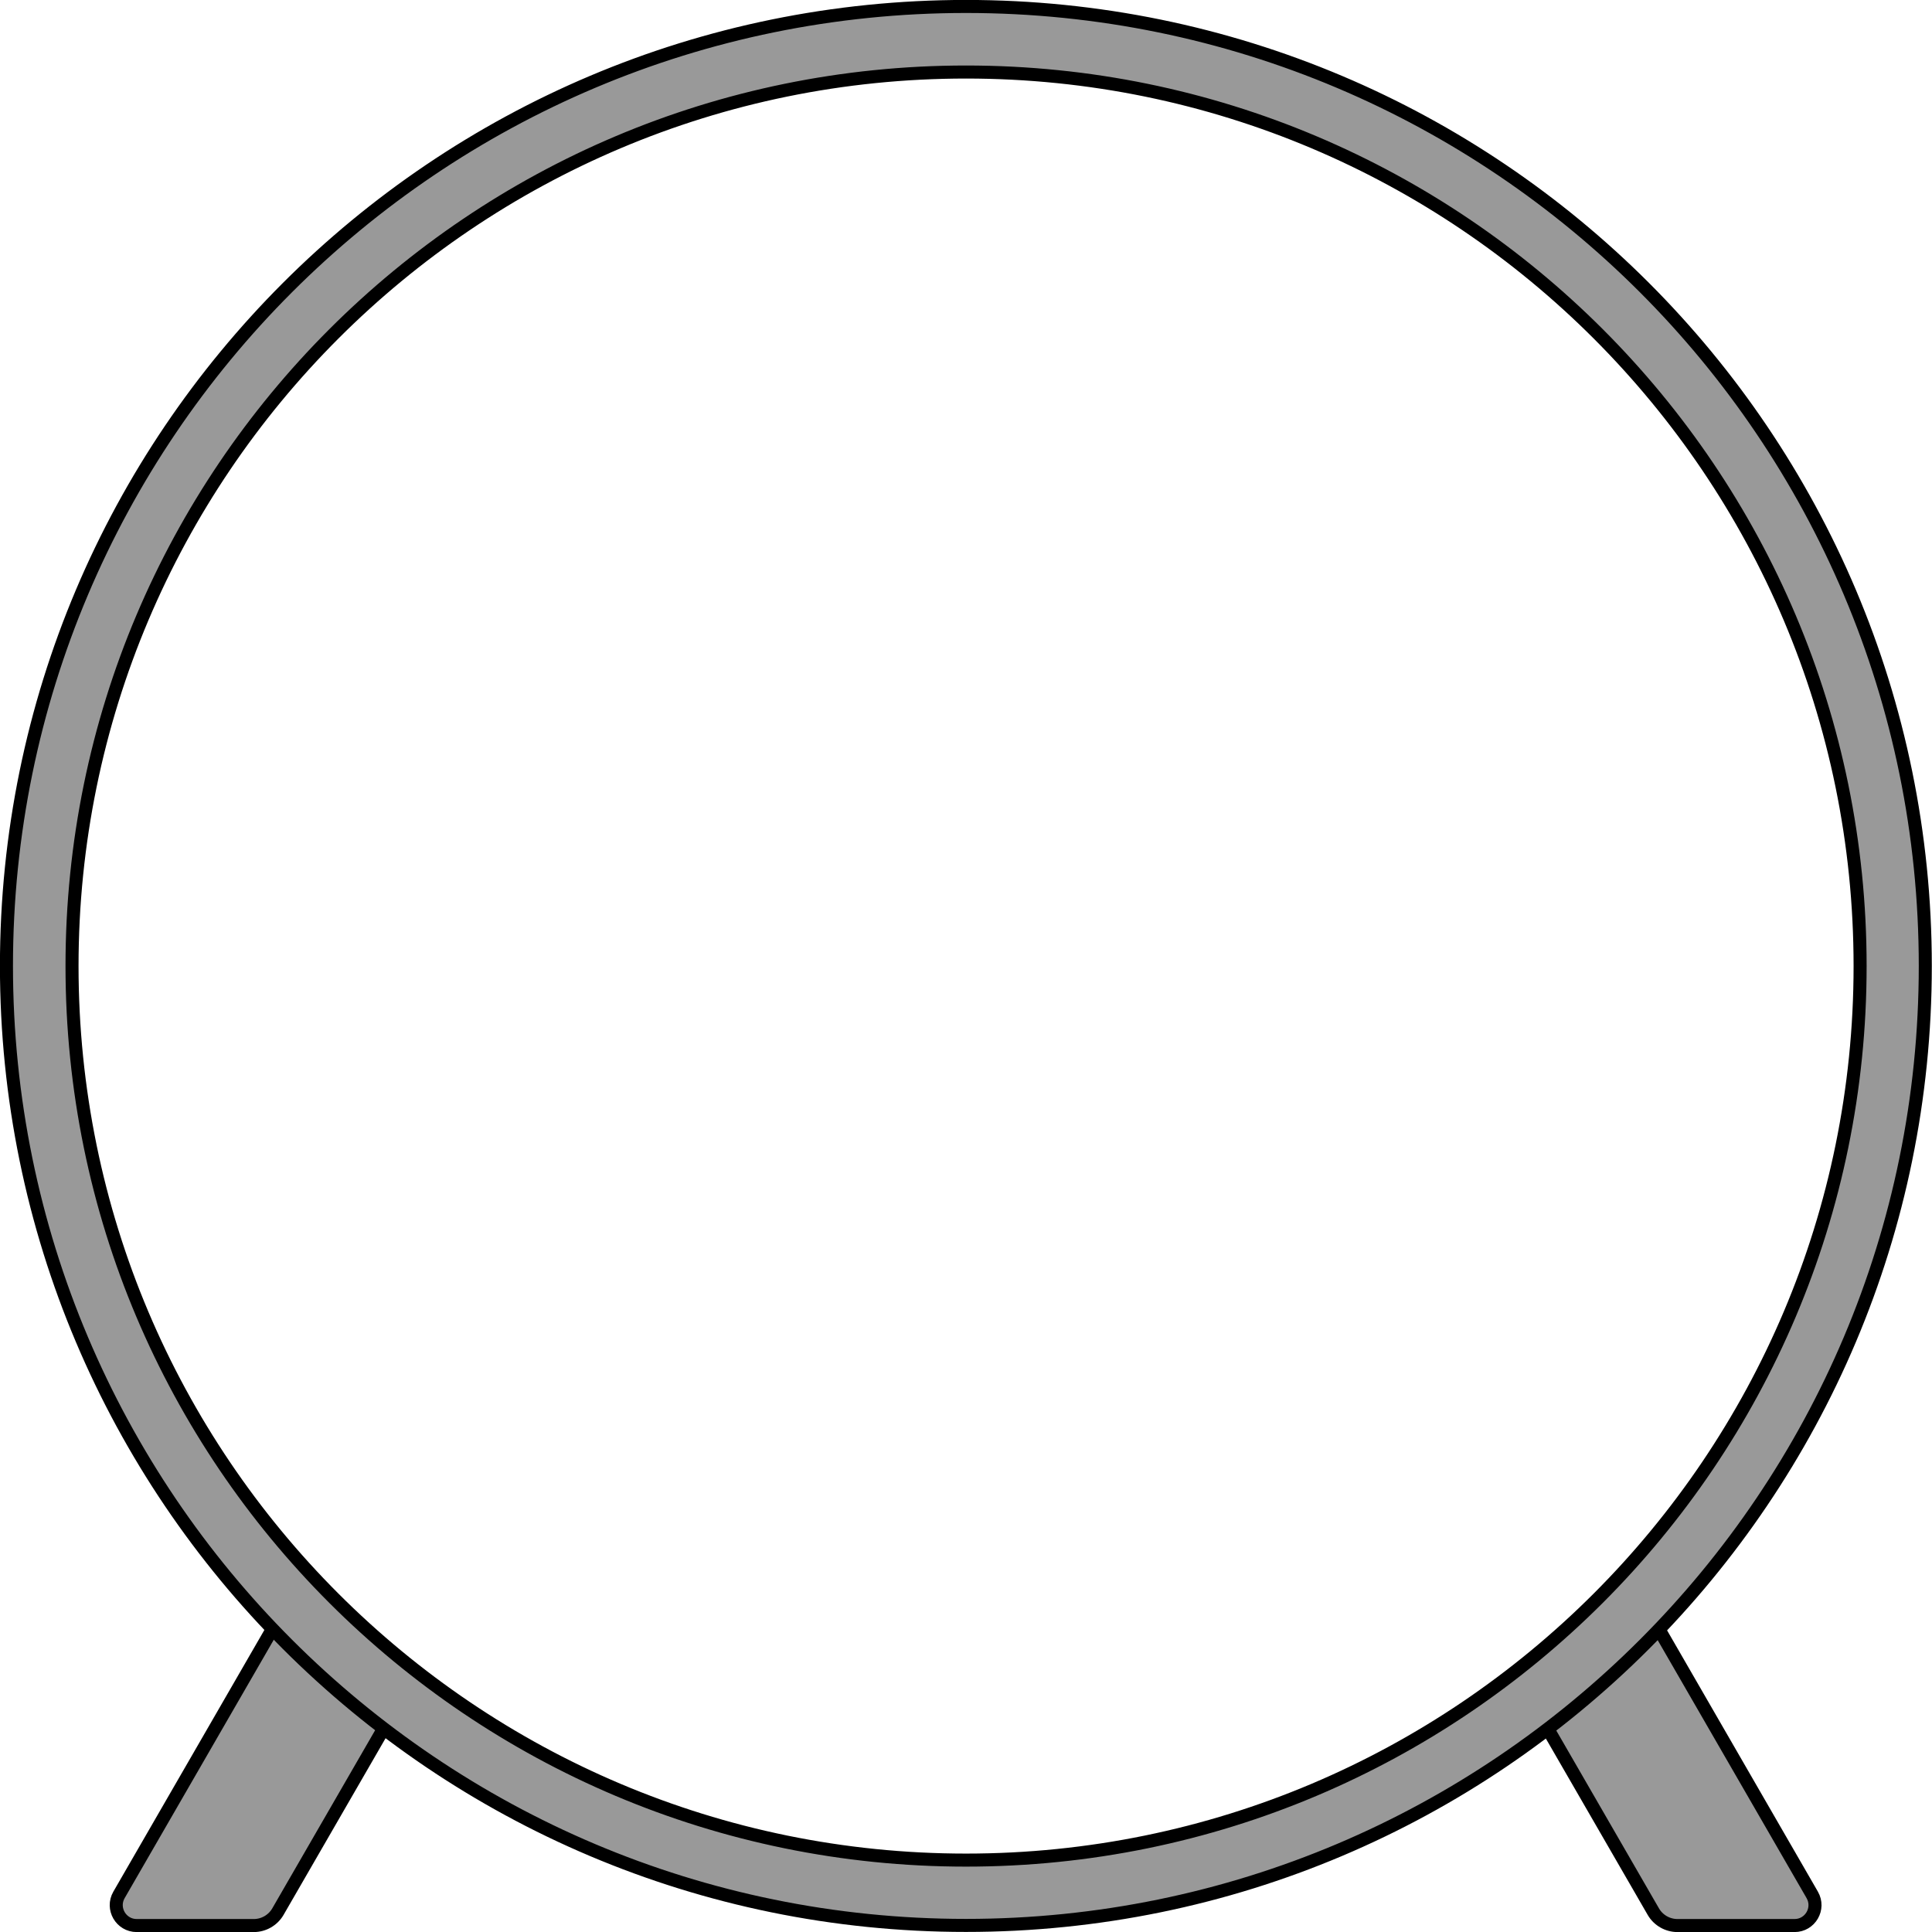
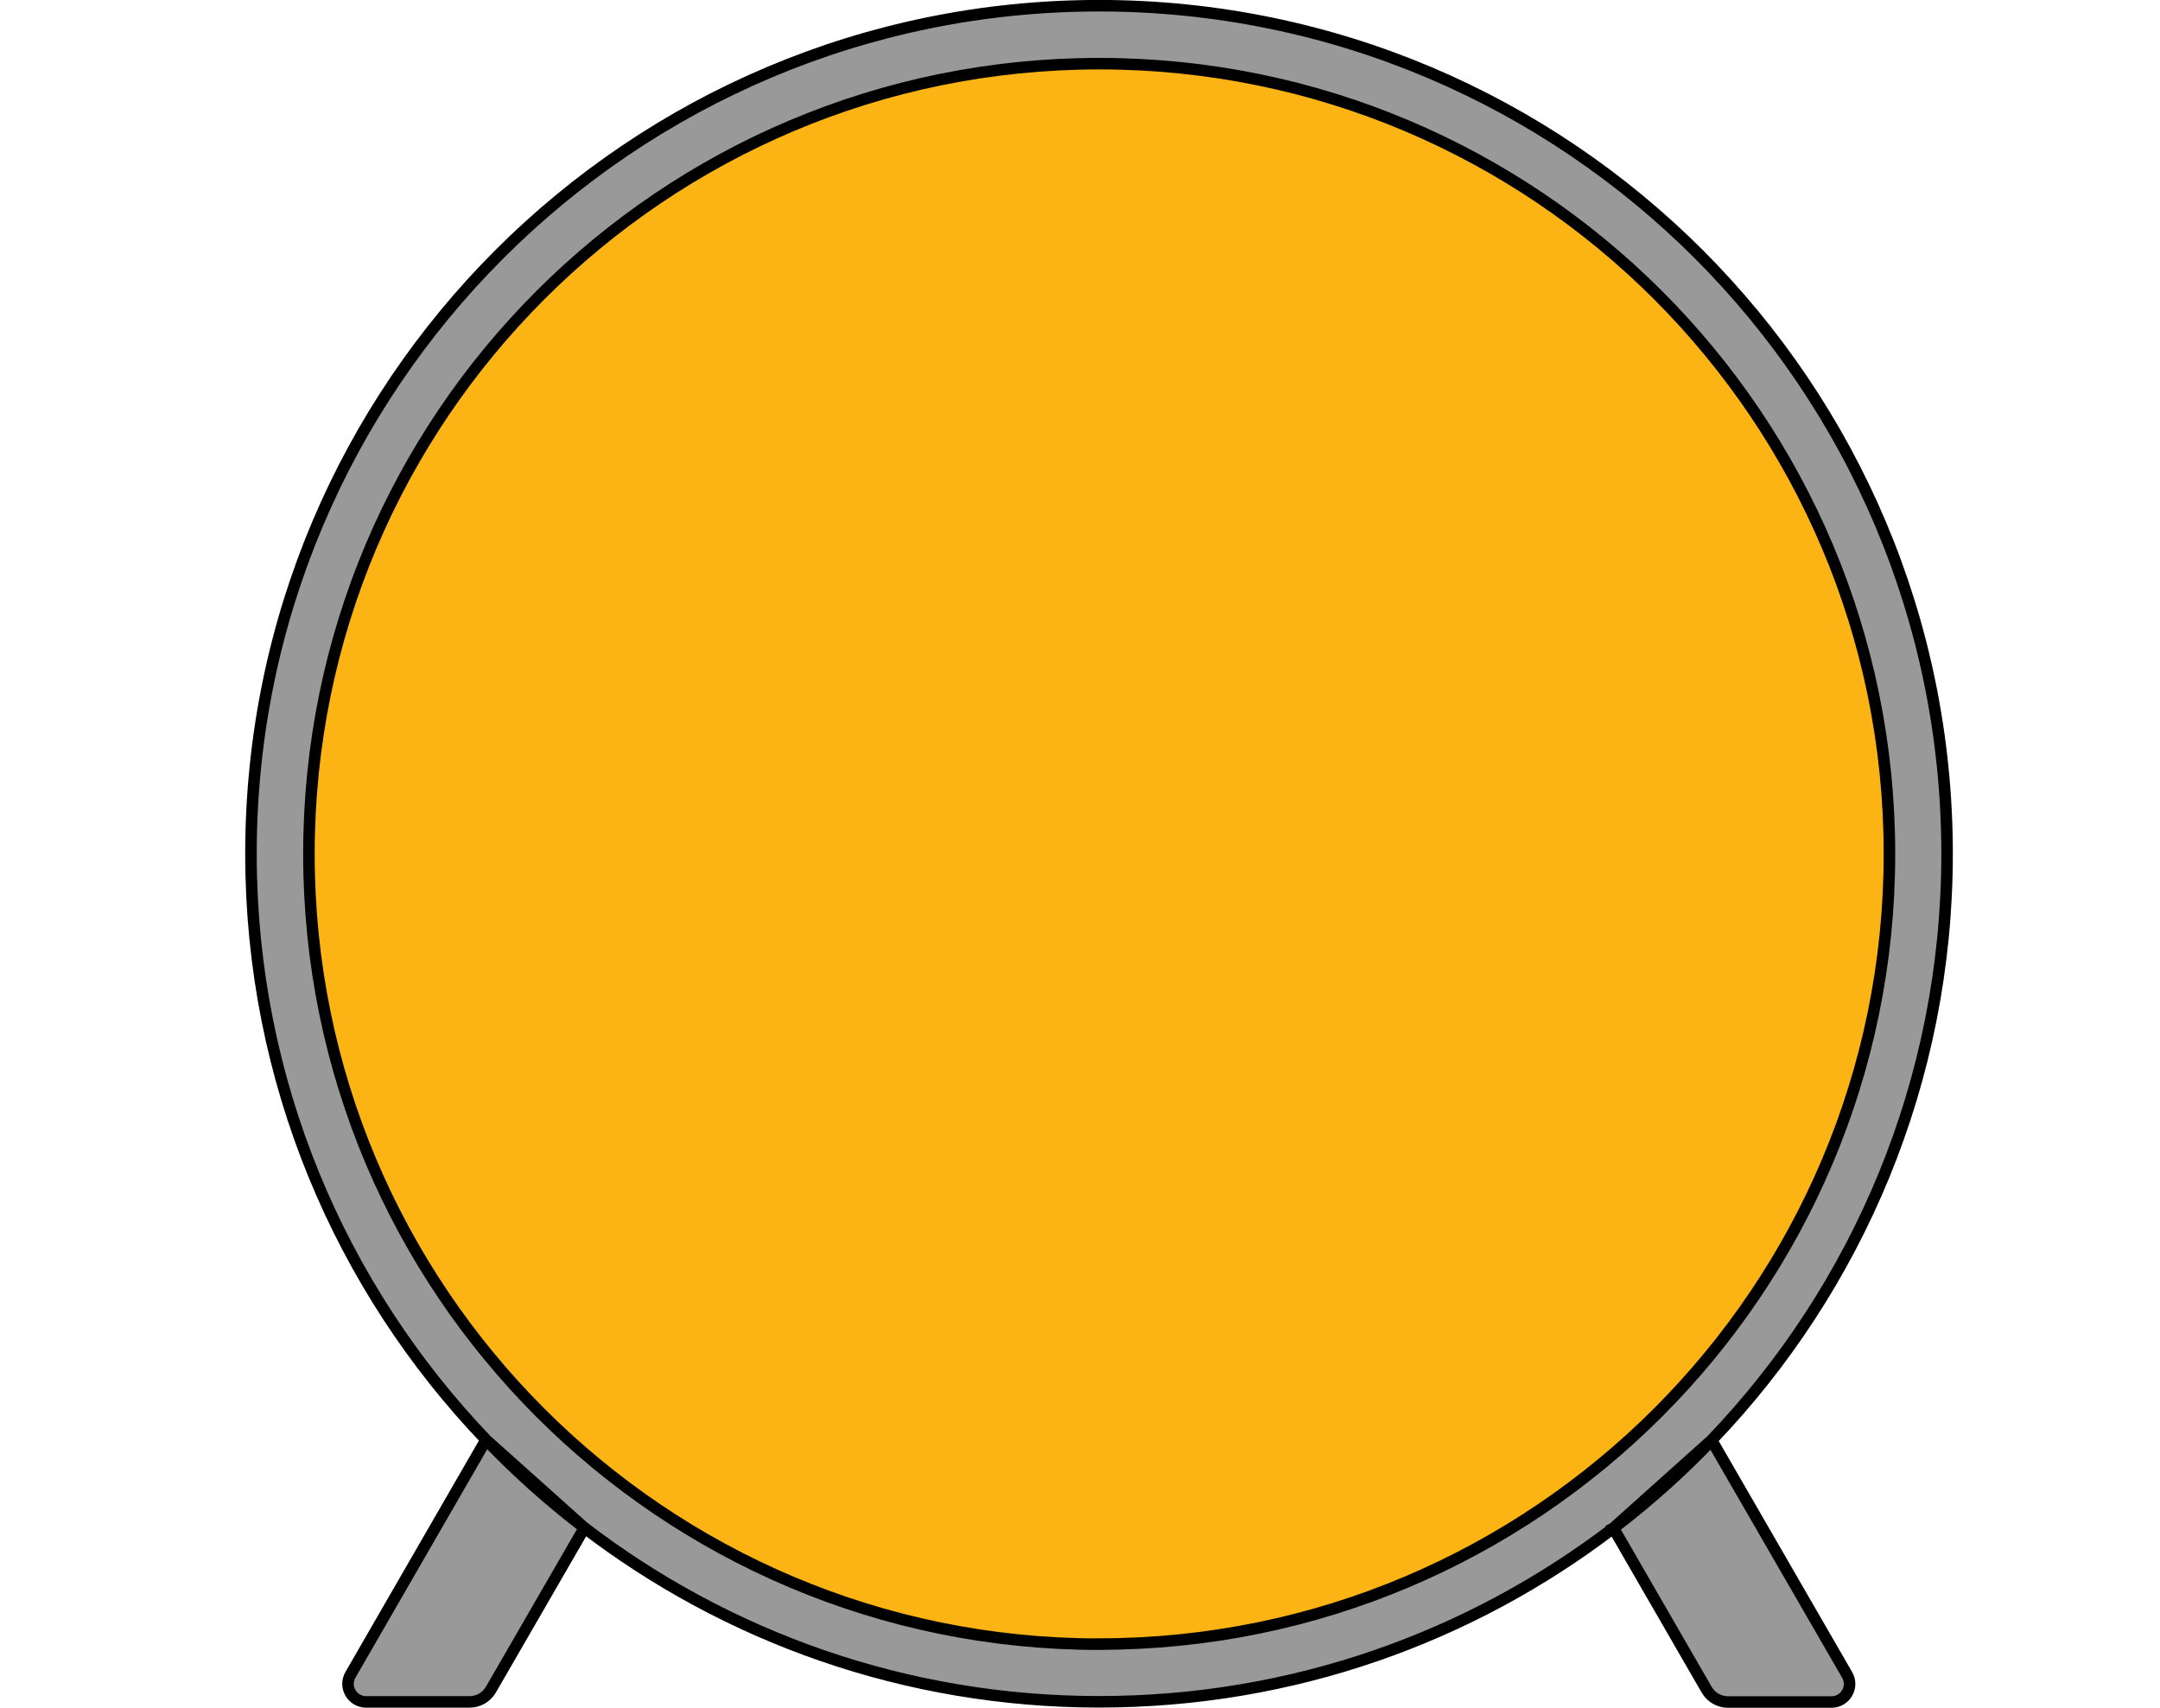
- <svg xmlns="http://www.w3.org/2000/svg" id="_Слой_2" data-name=" Слой 2" viewBox="0 0 152.62 152.63">
+ <svg xmlns="http://www.w3.org/2000/svg" id="_Слой_2" data-name=" Слой 2" viewBox="0 0 193.05 152.64">
  <defs>
    <style>
      .cls-1 {
+         fill: none;
+       }
+ 
+       .cls-2 {
+         fill: rgb(2, 34, 49);
+       }
+ 
+       .cls-3 {
+         clip-path: url(#clippath-1);
+       }
+ 
+       .cls-4 {
+         clip-path: url(#clippath-2);
+       }
+ 
+       .cls-5 {
        fill: #999;
        stroke: #000;
        stroke-miterlimit: 10;
        stroke-width: 1.03px;
      }
+ 
+       .cls-6 {
+         fill: rgb(0, 171, 191);
+       }
+ 
+       .cls-7 {
+         clip-path: url(#clippath);
+       }
+ 
+       .cls-8 {
+         fill: rgb(252, 180, 20);
+       }
+ 
    </style>
+     <clipPath id="clippath">
+       <rect class="cls-1" x="0" y="0" width="193.05" height="158" />
+     </clipPath>
+     <clipPath id="clippath-1">
+       <rect id="oil-rect" class="cls-1" x="0" y="0" width="193.05" height="158">
+         <animate attributeName="height" values="80;80;80" dur="3s" repeatCount="indefinite" />
+       </rect>
+     </clipPath>
+     <clipPath id="clippath-2">
+       <rect id="gas-rect" class="cls-1" x="0" y="0" width="193.05" height="158">
+         <animate attributeName="height" values="40;40;40" dur="2s" repeatCount="indefinite" />
+       </rect>
+     </clipPath>
  </defs>
-   <path class="cls-1" d="M141.78,152.12h-9.26c-.78,0-1.51-.42-1.9-1.09l-9.99-17.3,8.63-8.13,13.91,24.1c.62,1.08-.16,2.42-1.4,2.42h0Z" />
-   <path class="cls-1" d="M10.79,152.12h9.26c.78,0,1.51-.42,1.9-1.09l10.29-17.82-8.85-7.75-13.99,24.24c-.62,1.08.16,2.42,1.4,2.42h0Z" />
-   <path class="cls-1" d="M76.32.51C34.45.51.51,34.46.51,76.31s33.93,75.8,75.8,75.8,75.79-33.94,75.79-75.8S118.18.51,76.31.51h0ZM76.32,146.95c-39.01,0-70.63-31.62-70.63-70.63S37.31,5.69,76.32,5.69s70.63,31.62,70.63,70.63-31.63,70.63-70.63,70.63h0Z" />
+   <g class="cls-7">
+     <path class="cls-6" d="M168.87,76.32c0,39.01-31.63,70.63-70.63,70.63S27.61,115.34,27.61,76.32,59.23,5.69,98.24,5.69s70.63,31.62,70.63,70.63Z" />
+   </g>
+   <g class="cls-3">
+     <path class="cls-2" d="M168.87,76.32c0,39.01-31.63,70.63-70.63,70.63S27.61,115.34,27.61,76.32,59.23,5.69,98.24,5.69s70.63,31.62,70.63,70.63Z" />
+   </g>
+   <g class="cls-4">
+     <path class="cls-8" d="M168.87,76.32c0,39.01-31.63,70.63-70.63,70.63S27.61,115.34,27.61,76.32,59.23,5.69,98.24,5.69s70.63,31.62,70.63,70.63Z" />
+   </g>
+   <path class="cls-5" d="M174.02,76.31C174.02,34.46,140.11.53,98.24.51,56.37.51,22.43,34.47,22.43,76.31c0,20.32,7.99,38.77,21.01,52.38.03.02.04.04.06.06,2.68,2.8,5.58,5.39,8.66,7.75,12.76,9.79,28.74,15.61,46.07,15.61s33.22-5.79,45.97-15.53c.02-.01.03-.02.04-.03l8.74-7.83h0c13.03-13.61,21.04-32.07,21.04-52.41ZM98.24,146.96c-39.01,0-70.63-31.62-70.63-70.63S59.23,5.69,98.24,5.69s70.63,31.62,70.63,70.63-31.63,70.63-70.63,70.63ZM52.16,136.5l-8.66-7.75s-.03-.04-.06-.06l-12.12,21.01c-.62,1.08.16,2.41,1.39,2.42h9.26c.78,0,1.51-.42,1.9-1.09l8.36-14.47-.07-.06ZM165.09,149.71l-12.11-20.97c-2.7,2.82-5.63,5.44-8.74,7.82-.01.01-.02.02-.04.03l8.34,14.45c.39.67,1.12,1.09,1.9,1.09h9.26c1.23-.01,2.01-1.34,1.39-2.42Z" />
</svg>
